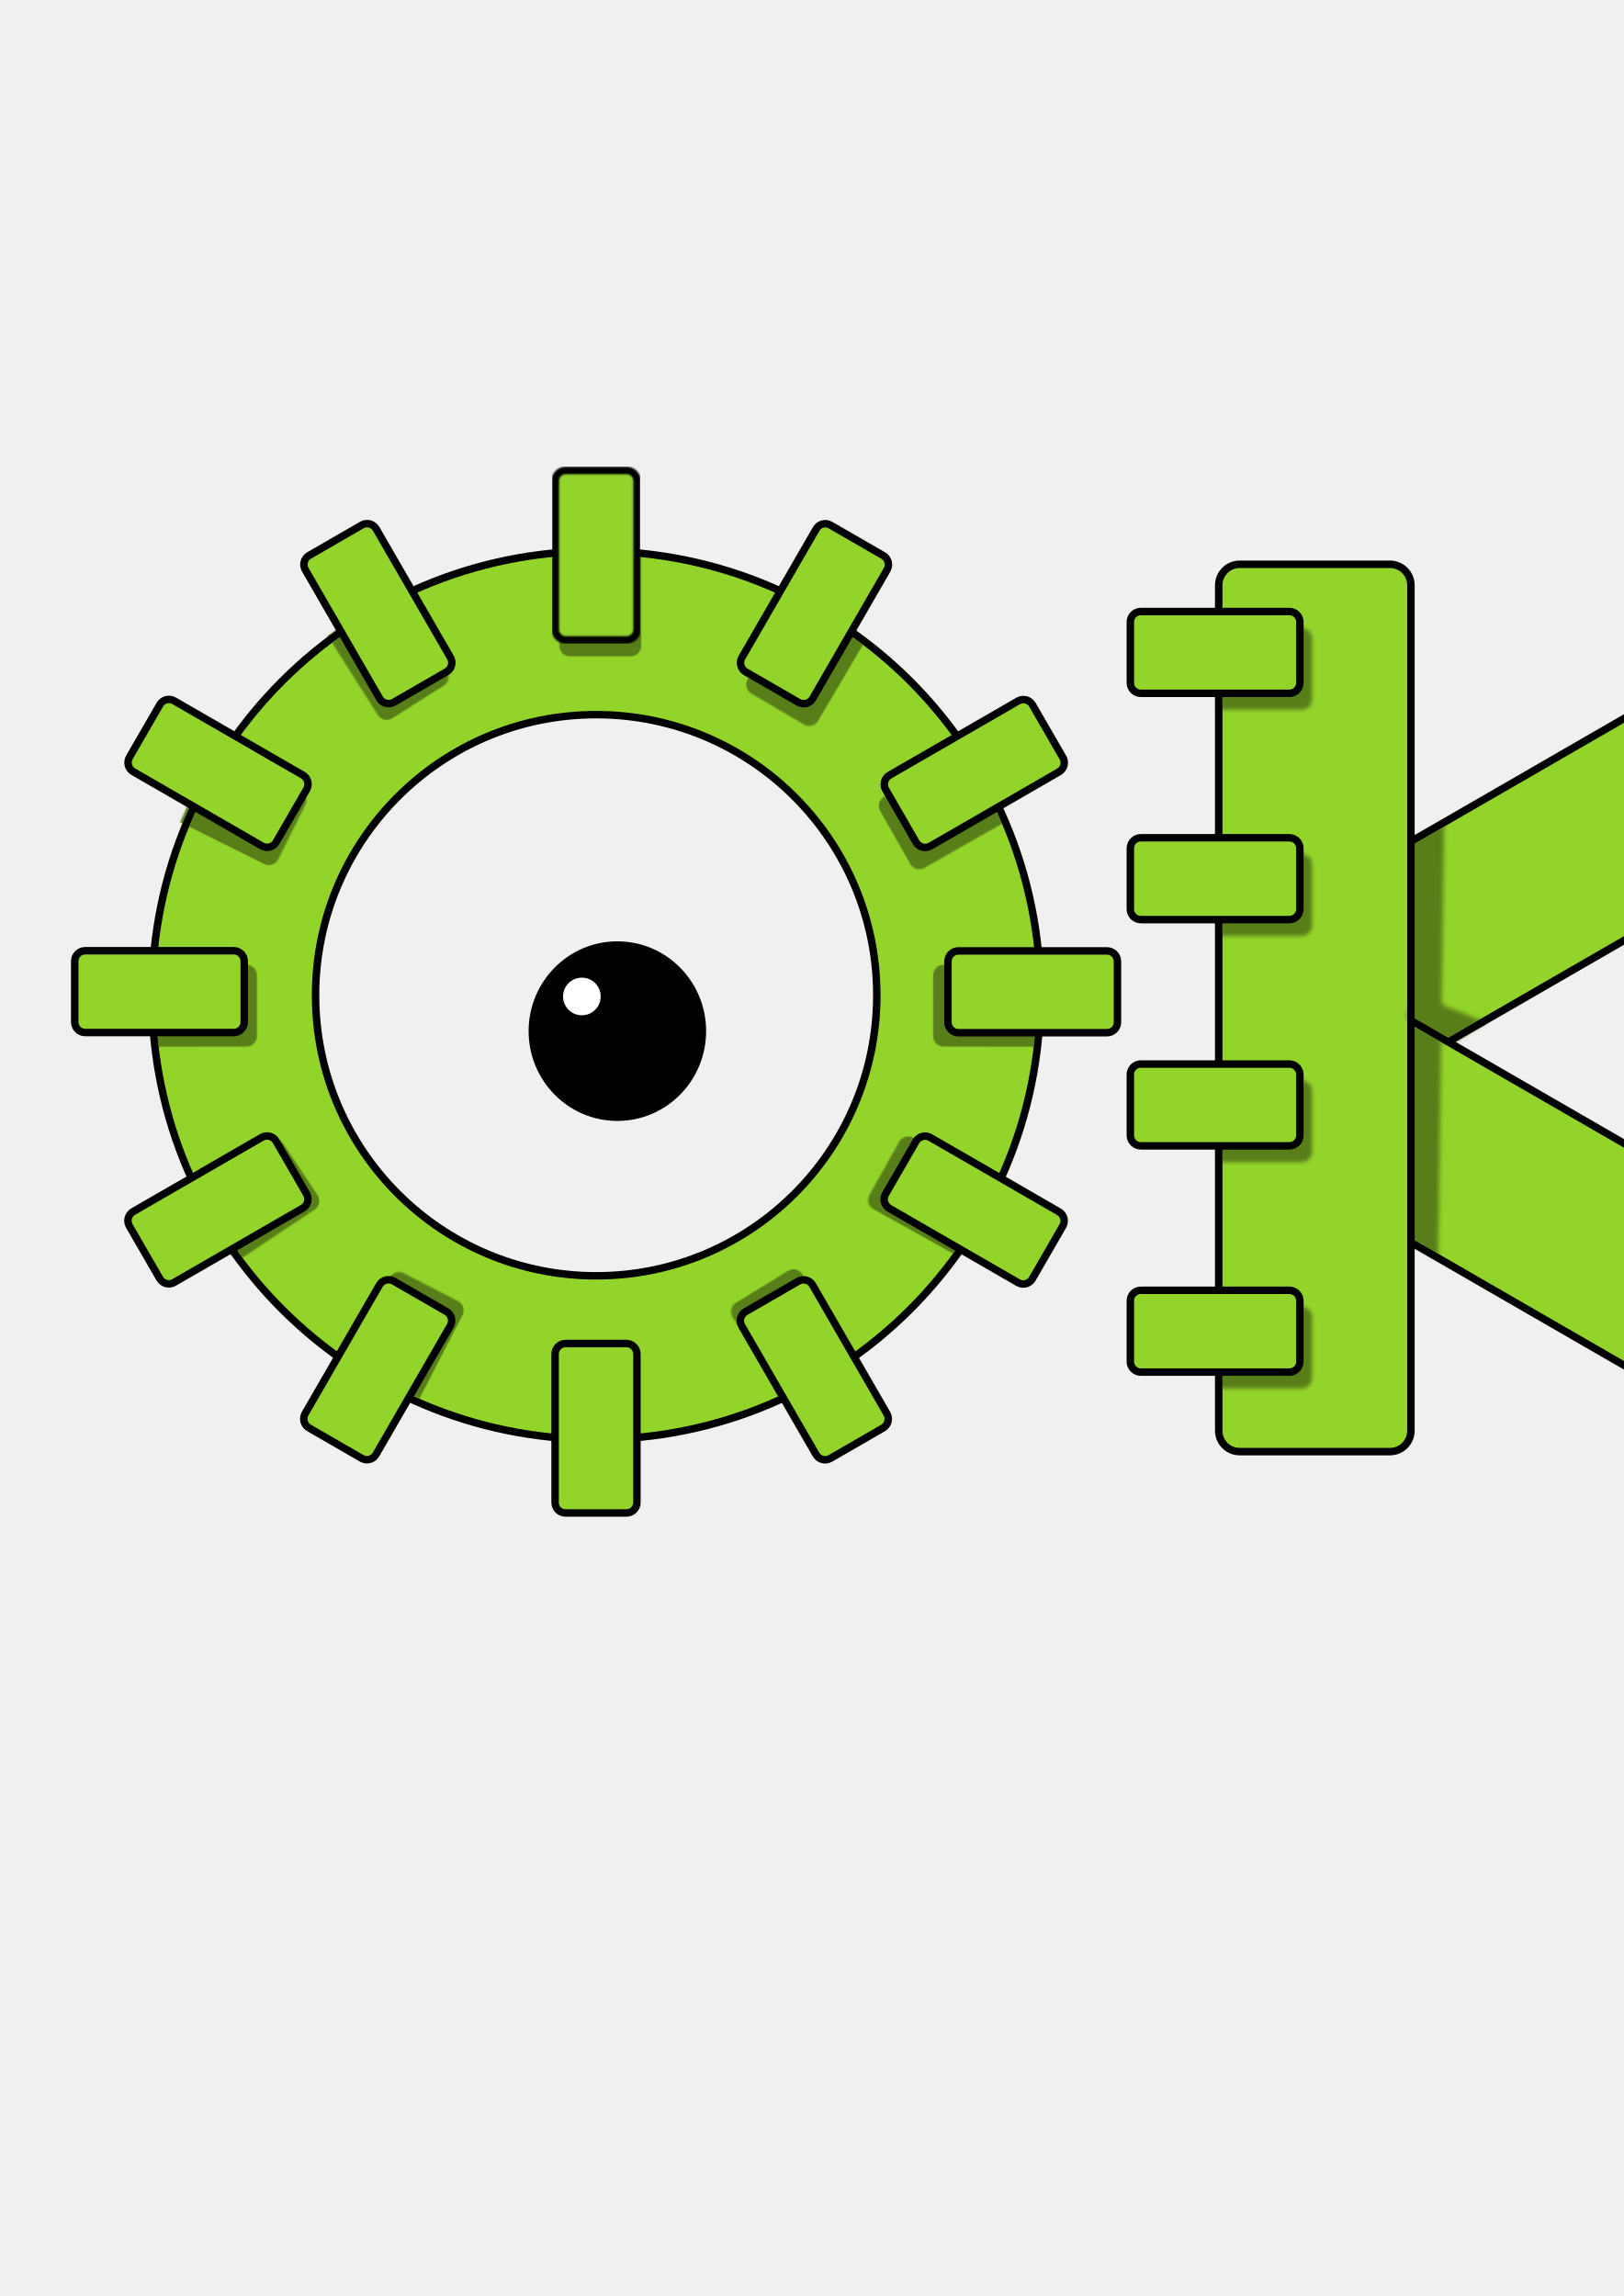
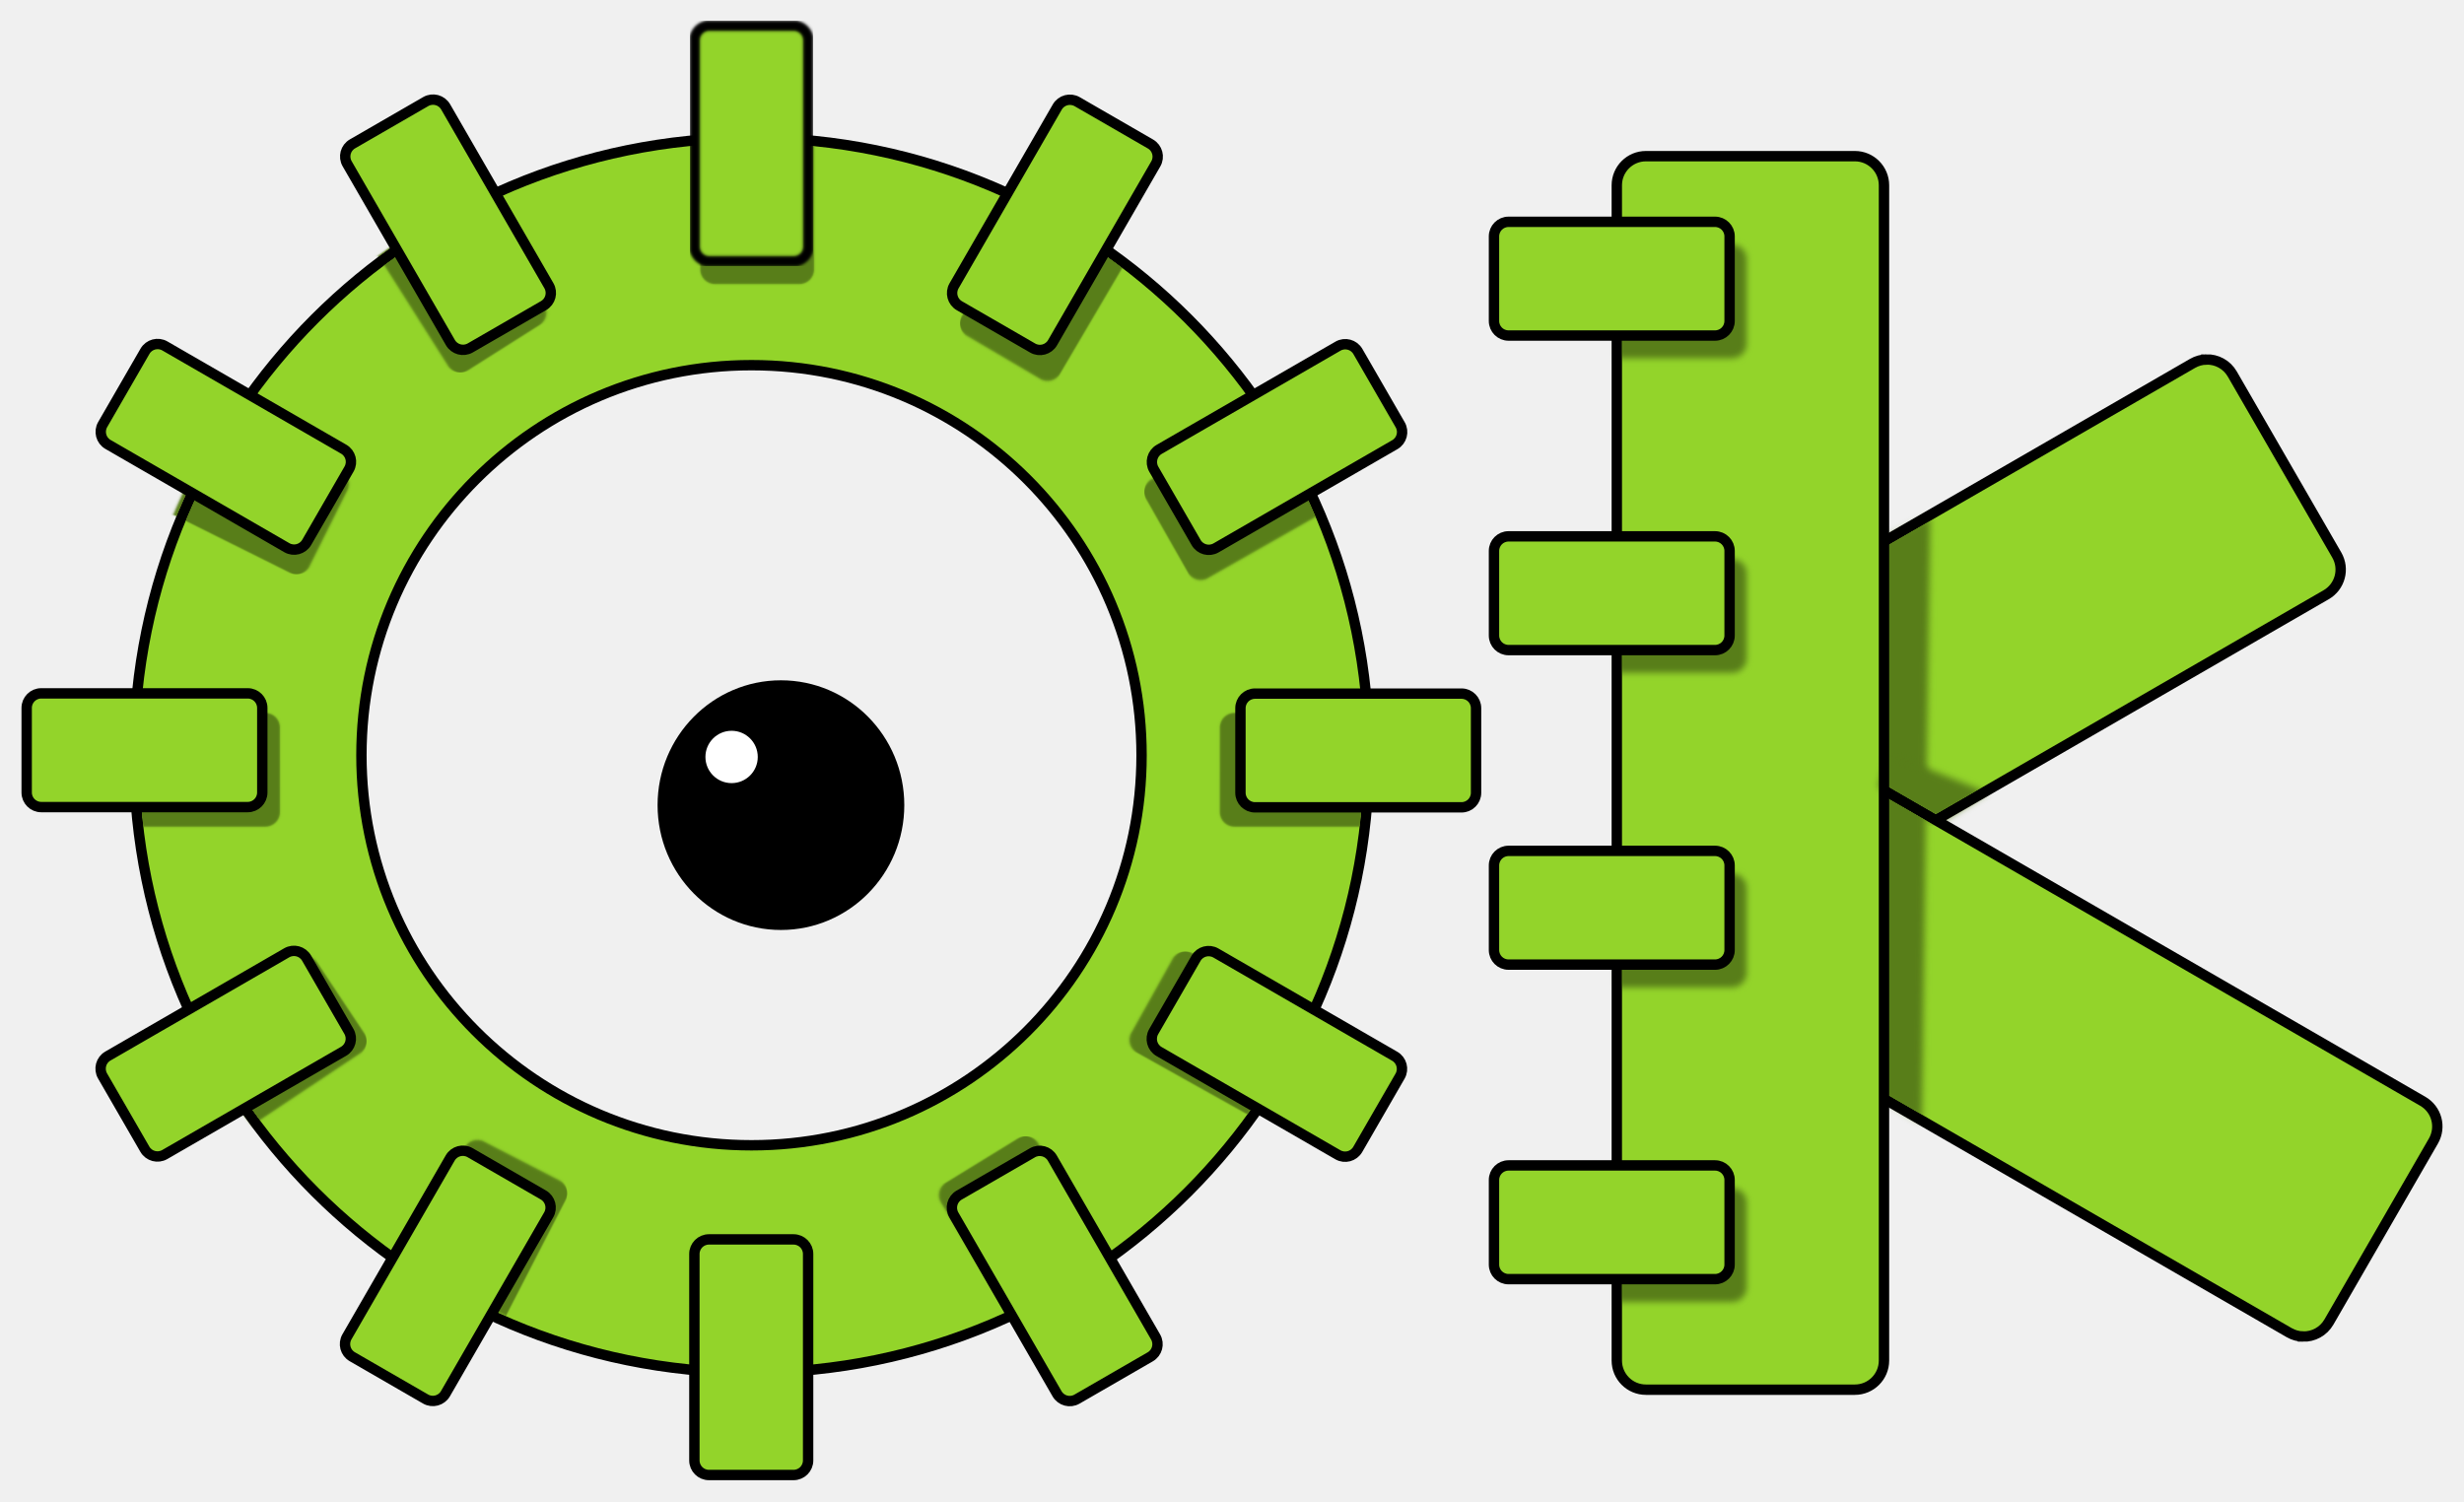
- <svg xmlns="http://www.w3.org/2000/svg" id="svg8" version="1.1" viewBox="0 0 210 297" height="297mm" width="210mm">
+ <svg xmlns="http://www.w3.org/2000/svg" id="svg8" version="1.1" viewBox="0 0 229.268 139.733" height="139.733mm" width="229.268mm">
  <defs id="defs2">
    <filter height="1.027" y="-0.014" width="1.207" x="-0.104" id="filter896" style="color-interpolation-filters:sRGB">
      <feGaussianBlur id="feGaussianBlur898" stdDeviation="0.319" />
    </filter>
    <filter height="1.013" y="-0.007" width="1.11" x="-0.055" id="filter957" style="color-interpolation-filters:sRGB">
      <feGaussianBlur id="feGaussianBlur959" stdDeviation="0.276" />
    </filter>
    <filter height="1.036" y="-0.018" width="1.074" x="-0.037" id="filter971" style="color-interpolation-filters:sRGB">
      <feGaussianBlur id="feGaussianBlur973" stdDeviation="0.163" />
    </filter>
    <filter height="1.043" y="-0.021" width="1.055" x="-0.027" id="filter975" style="color-interpolation-filters:sRGB">
      <feGaussianBlur id="feGaussianBlur977" stdDeviation="0.457" />
    </filter>
  </defs>
-   <g id="layer1">
-     <path transform="scale(0.2645833)" d="M 291.428 269.428 A 217.143 217.143 0 0 0 74.285 486.572 A 217.143 217.143 0 0 0 291.428 703.715 A 217.143 217.143 0 0 0 508.572 486.572 A 217.143 217.143 0 0 0 291.428 269.428 z M 291.428 349.395 A 137.177 137.177 0 0 1 428.605 486.572 A 137.177 137.177 0 0 1 291.428 623.748 A 137.177 137.177 0 0 1 154.252 486.572 A 137.177 137.177 0 0 1 291.428 349.395 z " style="fill:#93d42a;stroke:#000000;stroke-width:3.647" id="path833" />
+   <g transform="translate(-7.182938,-58.46409)" id="layer1">
+     <path transform="scale(0.2645833)" d="M 291.428,269.428 A 217.143,217.143 0 0 0 74.285,486.572 217.143,217.143 0 0 0 291.428,703.715 217.143,217.143 0 0 0 508.572,486.572 217.143,217.143 0 0 0 291.428,269.428 Z m 0,79.967 A 137.177,137.177 0 0 1 428.605,486.572 137.177,137.177 0 0 1 291.428,623.748 137.177,137.177 0 0 1 154.252,486.572 137.177,137.177 0 0 1 291.428,349.395 Z" style="fill:#93d42a;stroke:#000000;stroke-width:3.647" id="path833" />
    <path id="path1007" style="mix-blend-mode:darken;fill:#587e19;fill-opacity:1;stroke:none;stroke-width:3.647;filter:url(#filter975)" d="m 291.428,269.428 a 217.143,217.143 0 0 0 -14,0.453 v 45.855 c 0,2.837 2.284,5.121 5.121,5.121 h 29.76 c 2.837,0 5.119,-2.284 5.119,-5.121 v -44.746 a 217.143,217.143 0 0 0 -26,-1.562 z" transform="matrix(1.2420604e-4,0.2645833,0.2645833,-1.2420604e-4,-51.70268,51.43845)" />
    <path id="path979" style="mix-blend-mode:darken;fill:#587e19;fill-opacity:1;stroke:none;stroke-width:3.647;filter:url(#filter975)" d="m 291.428,269.428 a 217.143,217.143 0 0 0 -14,0.453 v 45.855 c 0,2.837 2.284,5.121 5.121,5.121 h 29.76 c 2.837,0 5.119,-2.284 5.119,-5.121 v -44.746 a 217.143,217.143 0 0 0 -26,-1.562 z" transform="matrix(0.2645833,1.0248717e-6,-1.0248717e-6,0.2645833,-1.057836,-2.9865304e-4)" />
    <path id="path981" style="mix-blend-mode:darken;fill:#587e19;fill-opacity:1;stroke:none;stroke-width:3.647;filter:url(#filter975)" d="m 291.428,269.428 a 217.143,217.143 0 0 0 -14,0.453 v 45.855 c 0,2.837 2.284,5.121 5.121,5.121 h 29.76 c 2.837,0 5.119,-2.284 5.119,-5.121 v -44.746 a 217.143,217.143 0 0 0 -26,-1.562 z" transform="matrix(0.2280586,0.1341402,-0.1341402,0.2280586,75.78084,-21.35322)" />
    <path transform="matrix(0.130759,0.230014,-0.230014,0.130759,150.6901,-2.043554)" d="m 291.428,269.428 a 217.143,217.143 0 0 0 -14,0.453 v 45.855 c 0,2.837 2.284,5.121 5.121,5.121 h 29.76 c 2.837,0 5.119,-2.284 5.119,-5.121 v -44.746 a 217.143,217.143 0 0 0 -26,-1.562 z" style="mix-blend-mode:darken;fill:#587e19;fill-opacity:1;stroke:none;stroke-width:3.647;filter:url(#filter975)" id="path985" />
    <path transform="matrix(-1.2420604e-4,0.2645833,-0.2645833,-1.2420604e-4,205.6168,51.43845)" d="m 291.428,269.428 a 217.143,217.143 0 0 0 -14,0.453 v 45.855 c 0,2.837 2.284,5.121 5.121,5.121 h 29.76 c 2.837,0 5.119,-2.284 5.119,-5.121 v -44.746 a 217.143,217.143 0 0 0 -26,-1.562 z" style="mix-blend-mode:darken;fill:#587e19;fill-opacity:1;stroke:none;stroke-width:3.647;filter:url(#filter975)" id="path987" />
    <path transform="matrix(-0.1290607,0.2309711,-0.2309711,-0.1290607,226.8679,123.8437)" d="m 291.428,269.428 a 217.143,217.143 0 0 0 -14,0.453 v 45.855 c 0,2.837 2.284,5.121 5.121,5.121 h 29.76 c 2.837,0 5.119,-2.284 5.119,-5.121 v -44.746 a 217.143,217.143 0 0 0 -26,-1.562 z" style="mix-blend-mode:darken;fill:#587e19;fill-opacity:1;stroke:none;stroke-width:3.647;filter:url(#filter975)" id="path989" />
    <path transform="matrix(-0.2254577,0.1384673,-0.1384673,-0.2254577,210.0395,197.6094)" d="m 291.428,269.428 a 217.143,217.143 0 0 0 -14,0.453 v 45.855 c 0,2.837 2.284,5.121 5.121,5.121 h 29.76 c 2.837,0 5.119,-2.284 5.119,-5.121 v -44.746 a 217.143,217.143 0 0 0 -26,-1.562 z" style="mix-blend-mode:darken;fill:#587e19;fill-opacity:1;stroke:none;stroke-width:3.647;filter:url(#filter975)" id="path991" />
    <path transform="matrix(-0.2352152,-0.1211535,0.1211535,-0.2352152,86.81333,278.0027)" d="m 291.428,269.428 a 217.143,217.143 0 0 0 -14,0.453 v 45.855 c 0,2.837 2.284,5.121 5.121,5.121 h 29.76 c 2.837,0 5.119,-2.284 5.119,-5.121 v -44.746 a 217.143,217.143 0 0 0 -26,-1.562 z" style="mix-blend-mode:darken;fill:#587e19;fill-opacity:1;stroke:none;stroke-width:3.647;filter:url(#filter975)" id="path993" />
    <path id="path1003" style="mix-blend-mode:darken;fill:#587e19;fill-opacity:1;stroke:none;stroke-width:3.647;filter:url(#filter975)" d="m 291.428,269.428 a 217.143,217.143 0 0 0 -14,0.453 v 45.855 c 0,2.837 2.284,5.121 5.121,5.121 h 29.76 c 2.837,0 5.119,-2.284 5.119,-5.121 v -44.746 a 217.143,217.143 0 0 0 -26,-1.562 z" transform="matrix(0.2235091,-0.141591,0.141591,0.2235091,-57.84441,61.20577)" />
    <path id="path1005" style="mix-blend-mode:darken;fill:#587e19;fill-opacity:1;stroke:none;stroke-width:3.647;filter:url(#filter975)" d="m 291.428,269.428 a 217.143,217.143 0 0 0 -14,0.453 v 45.855 c 0,2.837 2.284,5.121 5.121,5.121 h 29.76 c 2.837,0 5.119,-2.284 5.119,-5.121 v -44.746 a 217.143,217.143 0 0 0 -26,-1.562 z" transform="matrix(0.1179253,-0.2368501,0.2368501,0.1179253,-73.33361,140.2355)" />
    <path transform="matrix(-0.1466833,-0.2202007,0.2202007,-0.1466833,11.85978,263.8754)" d="m 291.428,269.428 a 217.143,217.143 0 0 0 -14,0.453 v 45.855 c 0,2.837 2.284,5.121 5.121,5.121 h 29.76 c 2.837,0 5.119,-2.284 5.119,-5.121 v -44.746 a 217.143,217.143 0 0 0 -26,-1.562 z" style="mix-blend-mode:darken;fill:#587e19;fill-opacity:1;stroke:none;stroke-width:3.647;filter:url(#filter975)" id="path1001" />
-     <rect style="fill:#93d42a;stroke:#000000;stroke-width:0.965;filter:url(#filter971)" id="rect841" width="10.583" height="21.923" x="71.815" y="60.854" ry="1.355" />
+     <rect style="mix-blend-mode:normal;fill:#93d42a;stroke:#000000;stroke-width:0.965;filter:url(#filter971)" id="rect841" width="10.583" height="21.923" x="71.815" y="60.854" ry="1.355" />
    <rect transform="rotate(30)" style="fill:#93d42a;stroke:#000000;stroke-width:0.965" id="rect843" width="10.583" height="21.923" x="125.629" y="5.12" ry="1.355" />
    <rect transform="rotate(60)" style="fill:#93d42a;stroke:#000000;stroke-width:0.965" id="rect845" width="10.583" height="21.923" x="144.365" y="-70.055" ry="1.355" />
    <rect transform="rotate(90)" style="fill:#93d42a;stroke:#000000;stroke-width:0.965" id="rect847" width="10.583" height="21.923" x="123.004" y="-144.526" ry="1.355" />
    <rect transform="rotate(120)" style="fill:#93d42a;stroke:#000000;stroke-width:0.965" id="rect849" width="10.583" height="21.923" x="67.27" y="-198.339" ry="1.355" />
    <rect transform="rotate(150)" style="fill:#93d42a;stroke:#000000;stroke-width:0.965" id="rect851" width="10.583" height="21.923" x="-7.905" y="-217.075" ry="1.355" />
    <rect transform="scale(-1)" style="fill:#93d42a;stroke:#000000;stroke-width:0.965" id="rect853" width="10.583" height="21.923" x="-82.376" y="-195.714" ry="1.355" />
    <rect transform="rotate(-150)" style="fill:#93d42a;stroke:#000000;stroke-width:0.965" id="rect855" width="10.583" height="21.923" x="-136.189" y="-139.98" ry="1.355" />
    <rect transform="rotate(-120)" style="fill:#93d42a;stroke:#000000;stroke-width:0.965" id="rect857" width="10.583" height="21.923" x="-154.925" y="-64.806" ry="1.355" />
    <rect transform="rotate(-90)" style="fill:#93d42a;stroke:#000000;stroke-width:0.965" id="rect859" width="10.583" height="21.923" x="-133.564" y="9.665" ry="1.355" />
    <rect transform="rotate(-60)" style="fill:#93d42a;stroke:#000000;stroke-width:0.965" id="rect861" width="10.583" height="21.923" x="-77.83" y="63.479" ry="1.355" />
    <rect transform="rotate(-30)" style="fill:#93d42a;stroke:#000000;stroke-width:0.965" id="rect863" width="10.583" height="21.923" x="-2.656" y="82.215" ry="1.355" />
    <path d="m 212.475,91.915 c -0.437,0.012 -0.877,0.13 -1.284,0.364 l -38.23,22.072 v 28.706 l 50.66,-29.249 c 1.3,-0.751 1.742,-2.401 0.992,-3.701 l -9.72,-16.836 c -0.516,-0.894 -1.457,-1.382 -2.418,-1.357 z" style="fill:#93d42a;stroke:#000000;stroke-width:0.965" id="rect872" />
    <path id="path879" style="fill:#93d42a;stroke:#000000;stroke-width:0.965" d="m 221.467,182.83 c -0.437,-0.012 -0.877,-0.13 -1.284,-0.364 l -38.23,-22.072 v -28.706 l 50.66,29.249 c 1.3,0.751 1.742,2.401 0.992,3.701 l -9.72,16.836 c -0.516,0.894 -1.457,1.382 -2.418,1.357 z" />
    <path d="m 179.397,110.109 7.383,-3.581 -0.778,56.356 -4.048,-2.491 z" style="mix-blend-mode:darken;fill:#587e19;fill-opacity:1;stroke:none;stroke-width:0.965;stroke-opacity:1;filter:url(#filter896)" id="rect893" />
    <rect ry="2.709" y="72.995" x="157.622" height="114.78" width="24.86" id="rect870" style="fill:#93d42a;stroke:#000000;stroke-width:0.965" />
    <g style="mix-blend-mode:darken;fill:#587e19;fill-opacity:1;stroke:none;filter:url(#filter957)" id="g955">
      <path id="rect908" style="fill:#587e19;fill-opacity:1;stroke:none;stroke-width:3.647" d="m 595.738,306.975 v 40 h 40.547 c 2.837,0 5.119,-2.284 5.119,-5.121 V 312.096 c 0,-2.837 -2.282,-5.121 -5.119,-5.121 z" transform="scale(0.2645833)" />
      <path id="rect910" style="fill:#587e19;fill-opacity:1;stroke:none;stroke-width:3.647" d="m 595.738,417.594 v 40 h 40.547 c 2.837,0 5.119,-2.284 5.119,-5.121 v -29.76 c 0,-2.837 -2.282,-5.119 -5.119,-5.119 z" transform="scale(0.2645833)" />
      <path id="rect912" style="fill:#587e19;fill-opacity:1;stroke:none;stroke-width:3.647" d="m 595.738,528.213 v 40 h 40.547 c 2.837,0 5.119,-2.284 5.119,-5.121 v -29.76 c 0,-2.837 -2.282,-5.119 -5.119,-5.119 z" transform="scale(0.2645833)" />
      <path id="rect914" style="fill:#587e19;fill-opacity:1;stroke:none;stroke-width:3.647" d="m 595.738,638.832 v 40 h 40.547 c 2.837,0 5.119,-2.284 5.119,-5.121 v -29.76 c 0,-2.837 -2.282,-5.119 -5.119,-5.119 z" transform="scale(0.2645833)" />
    </g>
    <g id="g906">
      <rect ry="1.355" y="-168.117" x="79.104" height="21.923" width="10.583" id="rect883" style="fill:#93d42a;stroke:#000000;stroke-width:0.965" transform="rotate(90)" />
      <rect ry="1.355" y="-168.117" x="108.372" height="21.923" width="10.583" id="rect887" style="fill:#93d42a;stroke:#000000;stroke-width:0.965" transform="rotate(90)" />
      <rect ry="1.355" y="-168.117" x="137.639" height="21.923" width="10.583" id="rect889" style="fill:#93d42a;stroke:#000000;stroke-width:0.965" transform="rotate(90)" />
      <rect ry="1.355" y="-168.117" x="166.907" height="21.923" width="10.583" id="rect891" style="fill:#93d42a;stroke:#000000;stroke-width:0.965" transform="rotate(90)" />
    </g>
    <path id="path900" style="mix-blend-mode:darken;fill:#587e19;fill-opacity:1;stroke:none;stroke-width:0.965;stroke-opacity:1;filter:url(#filter896)" d="m 181.953,131.687 0.934,-3.175 9.186,3.7 -4.671,2.958 z" />
    <g transform="translate(2.73974,4.87065)" id="g1015">
      <ellipse style="fill:#000000;fill-opacity:1;stroke:none;stroke-width:0.965;stroke-opacity:1" id="path1009" cx="77.107" cy="128.512" rx="11.478" ry="11.616" />
      <circle style="fill:#ffffff;fill-opacity:1;stroke:none;stroke-width:0.965;stroke-opacity:1" id="path1011" cx="72.516" cy="124.028" r="2.435" />
    </g>
  </g>
</svg>
